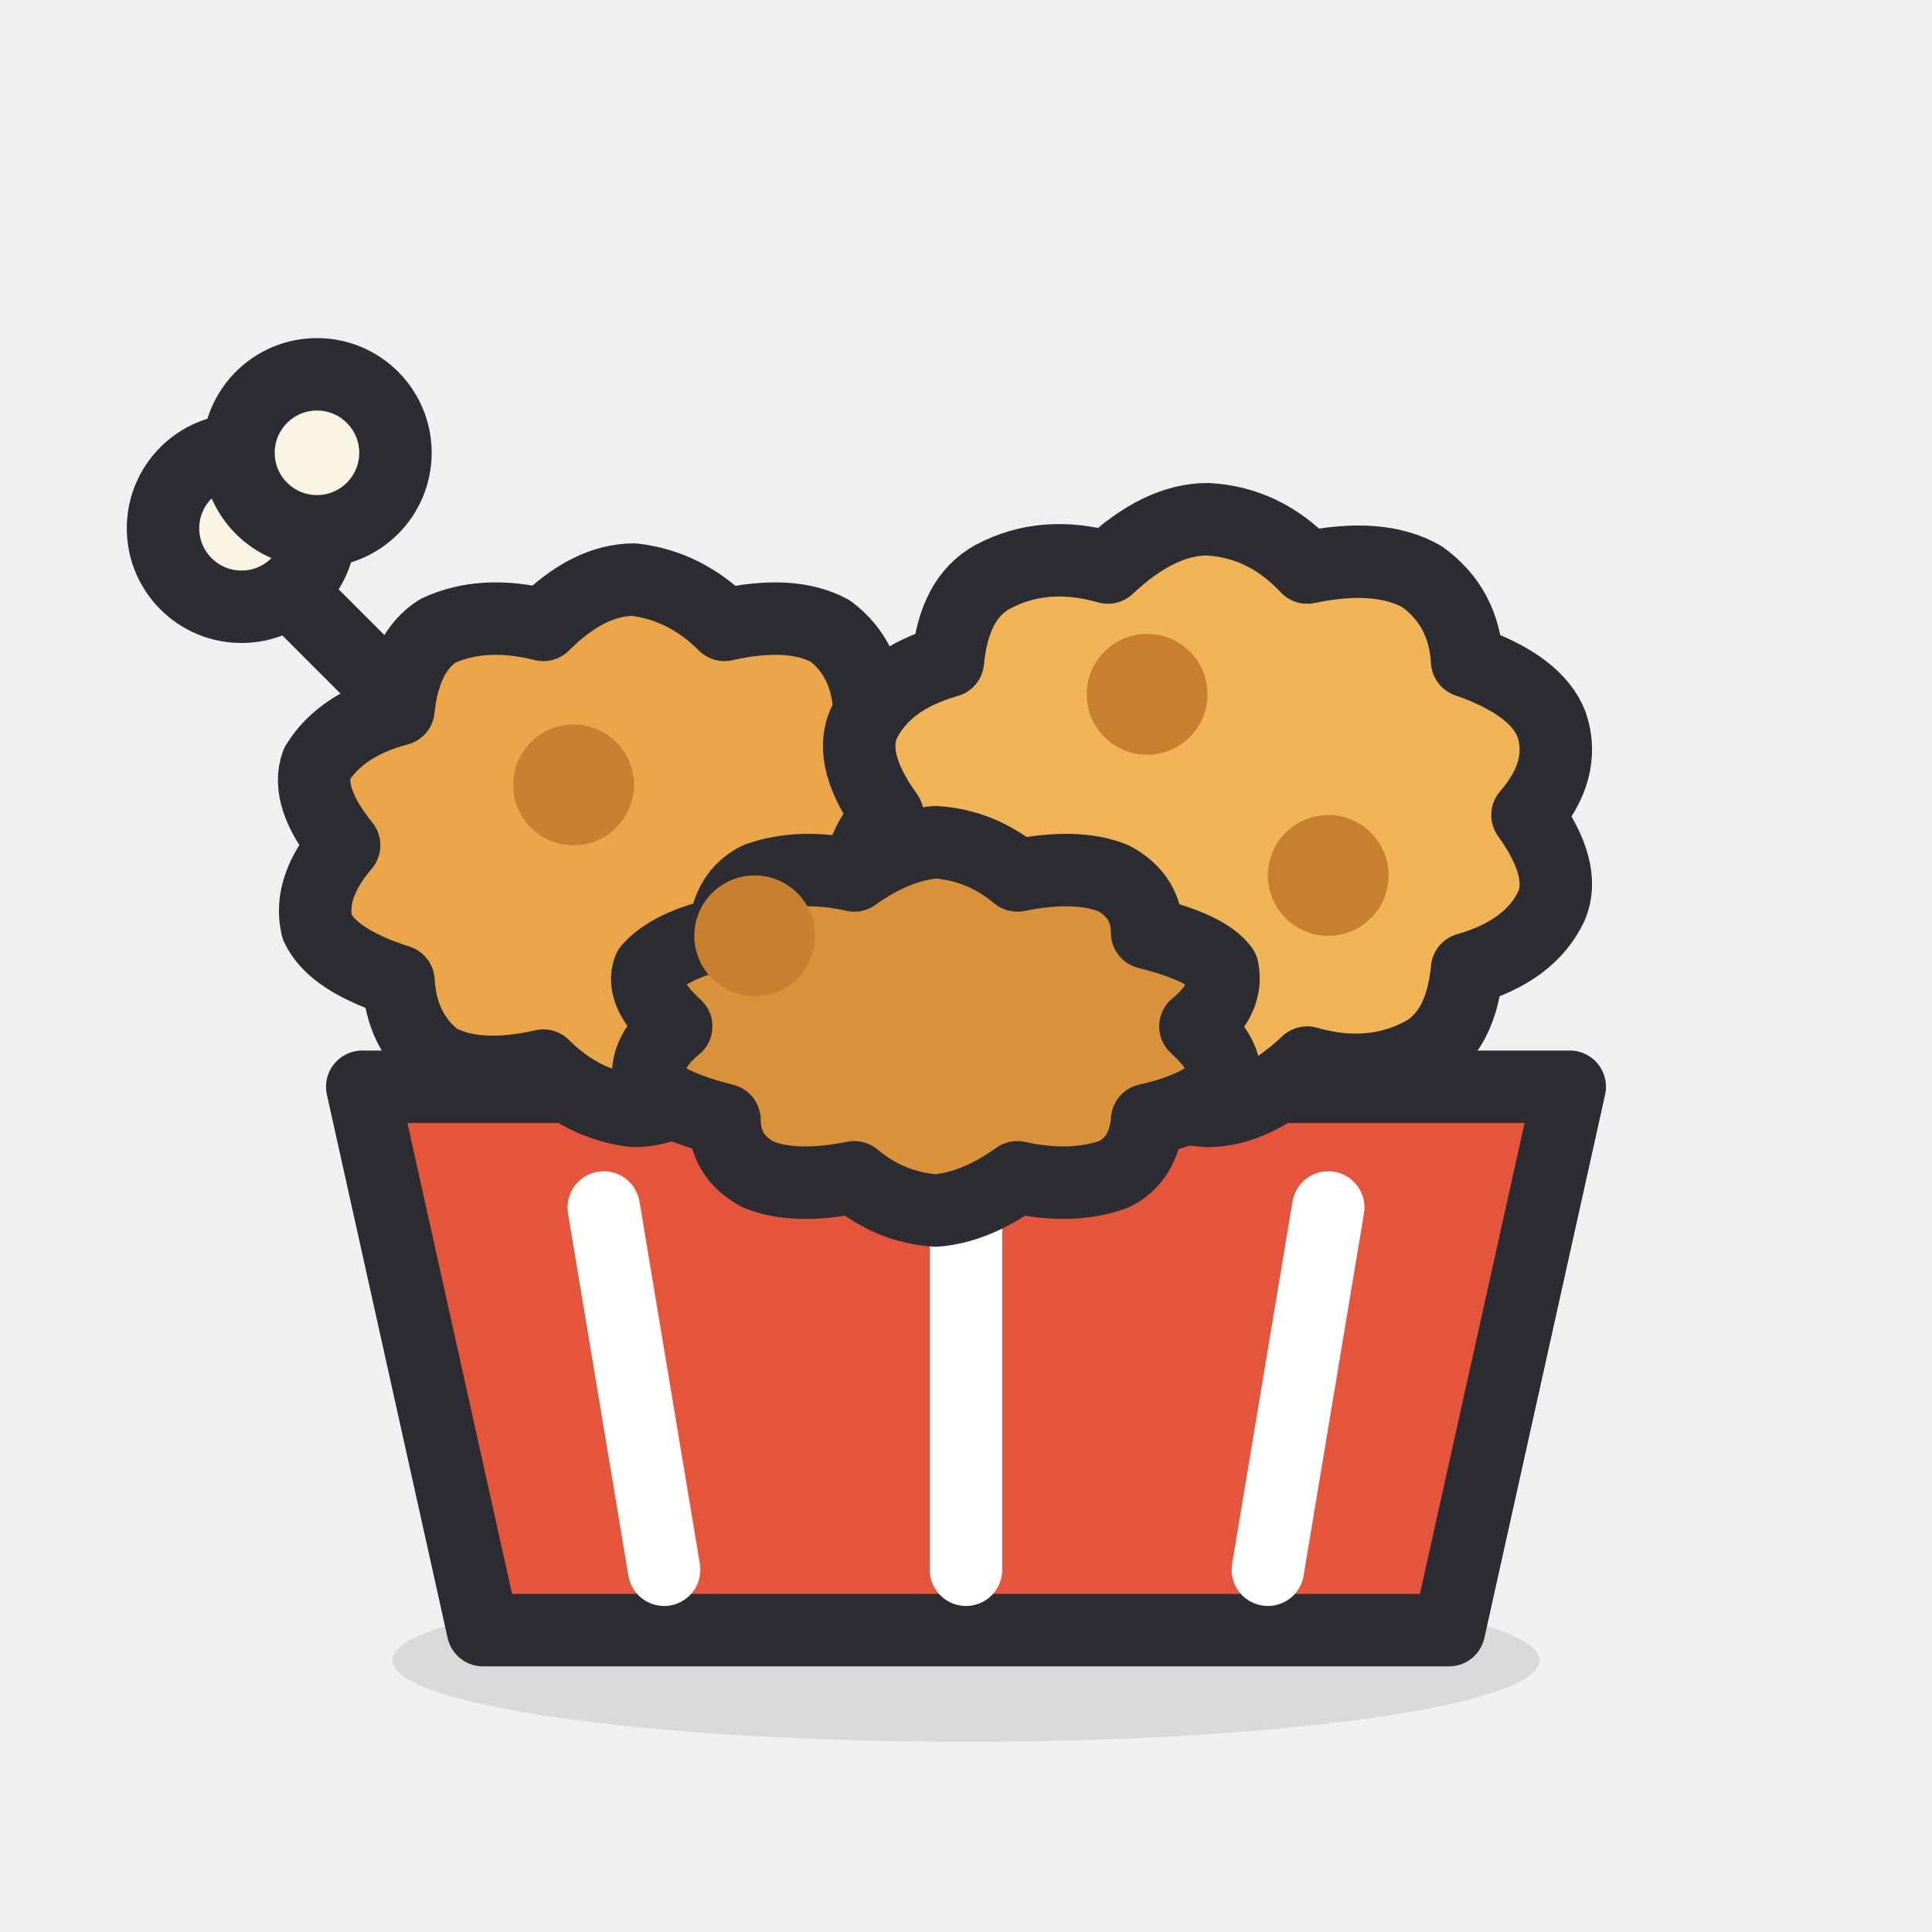
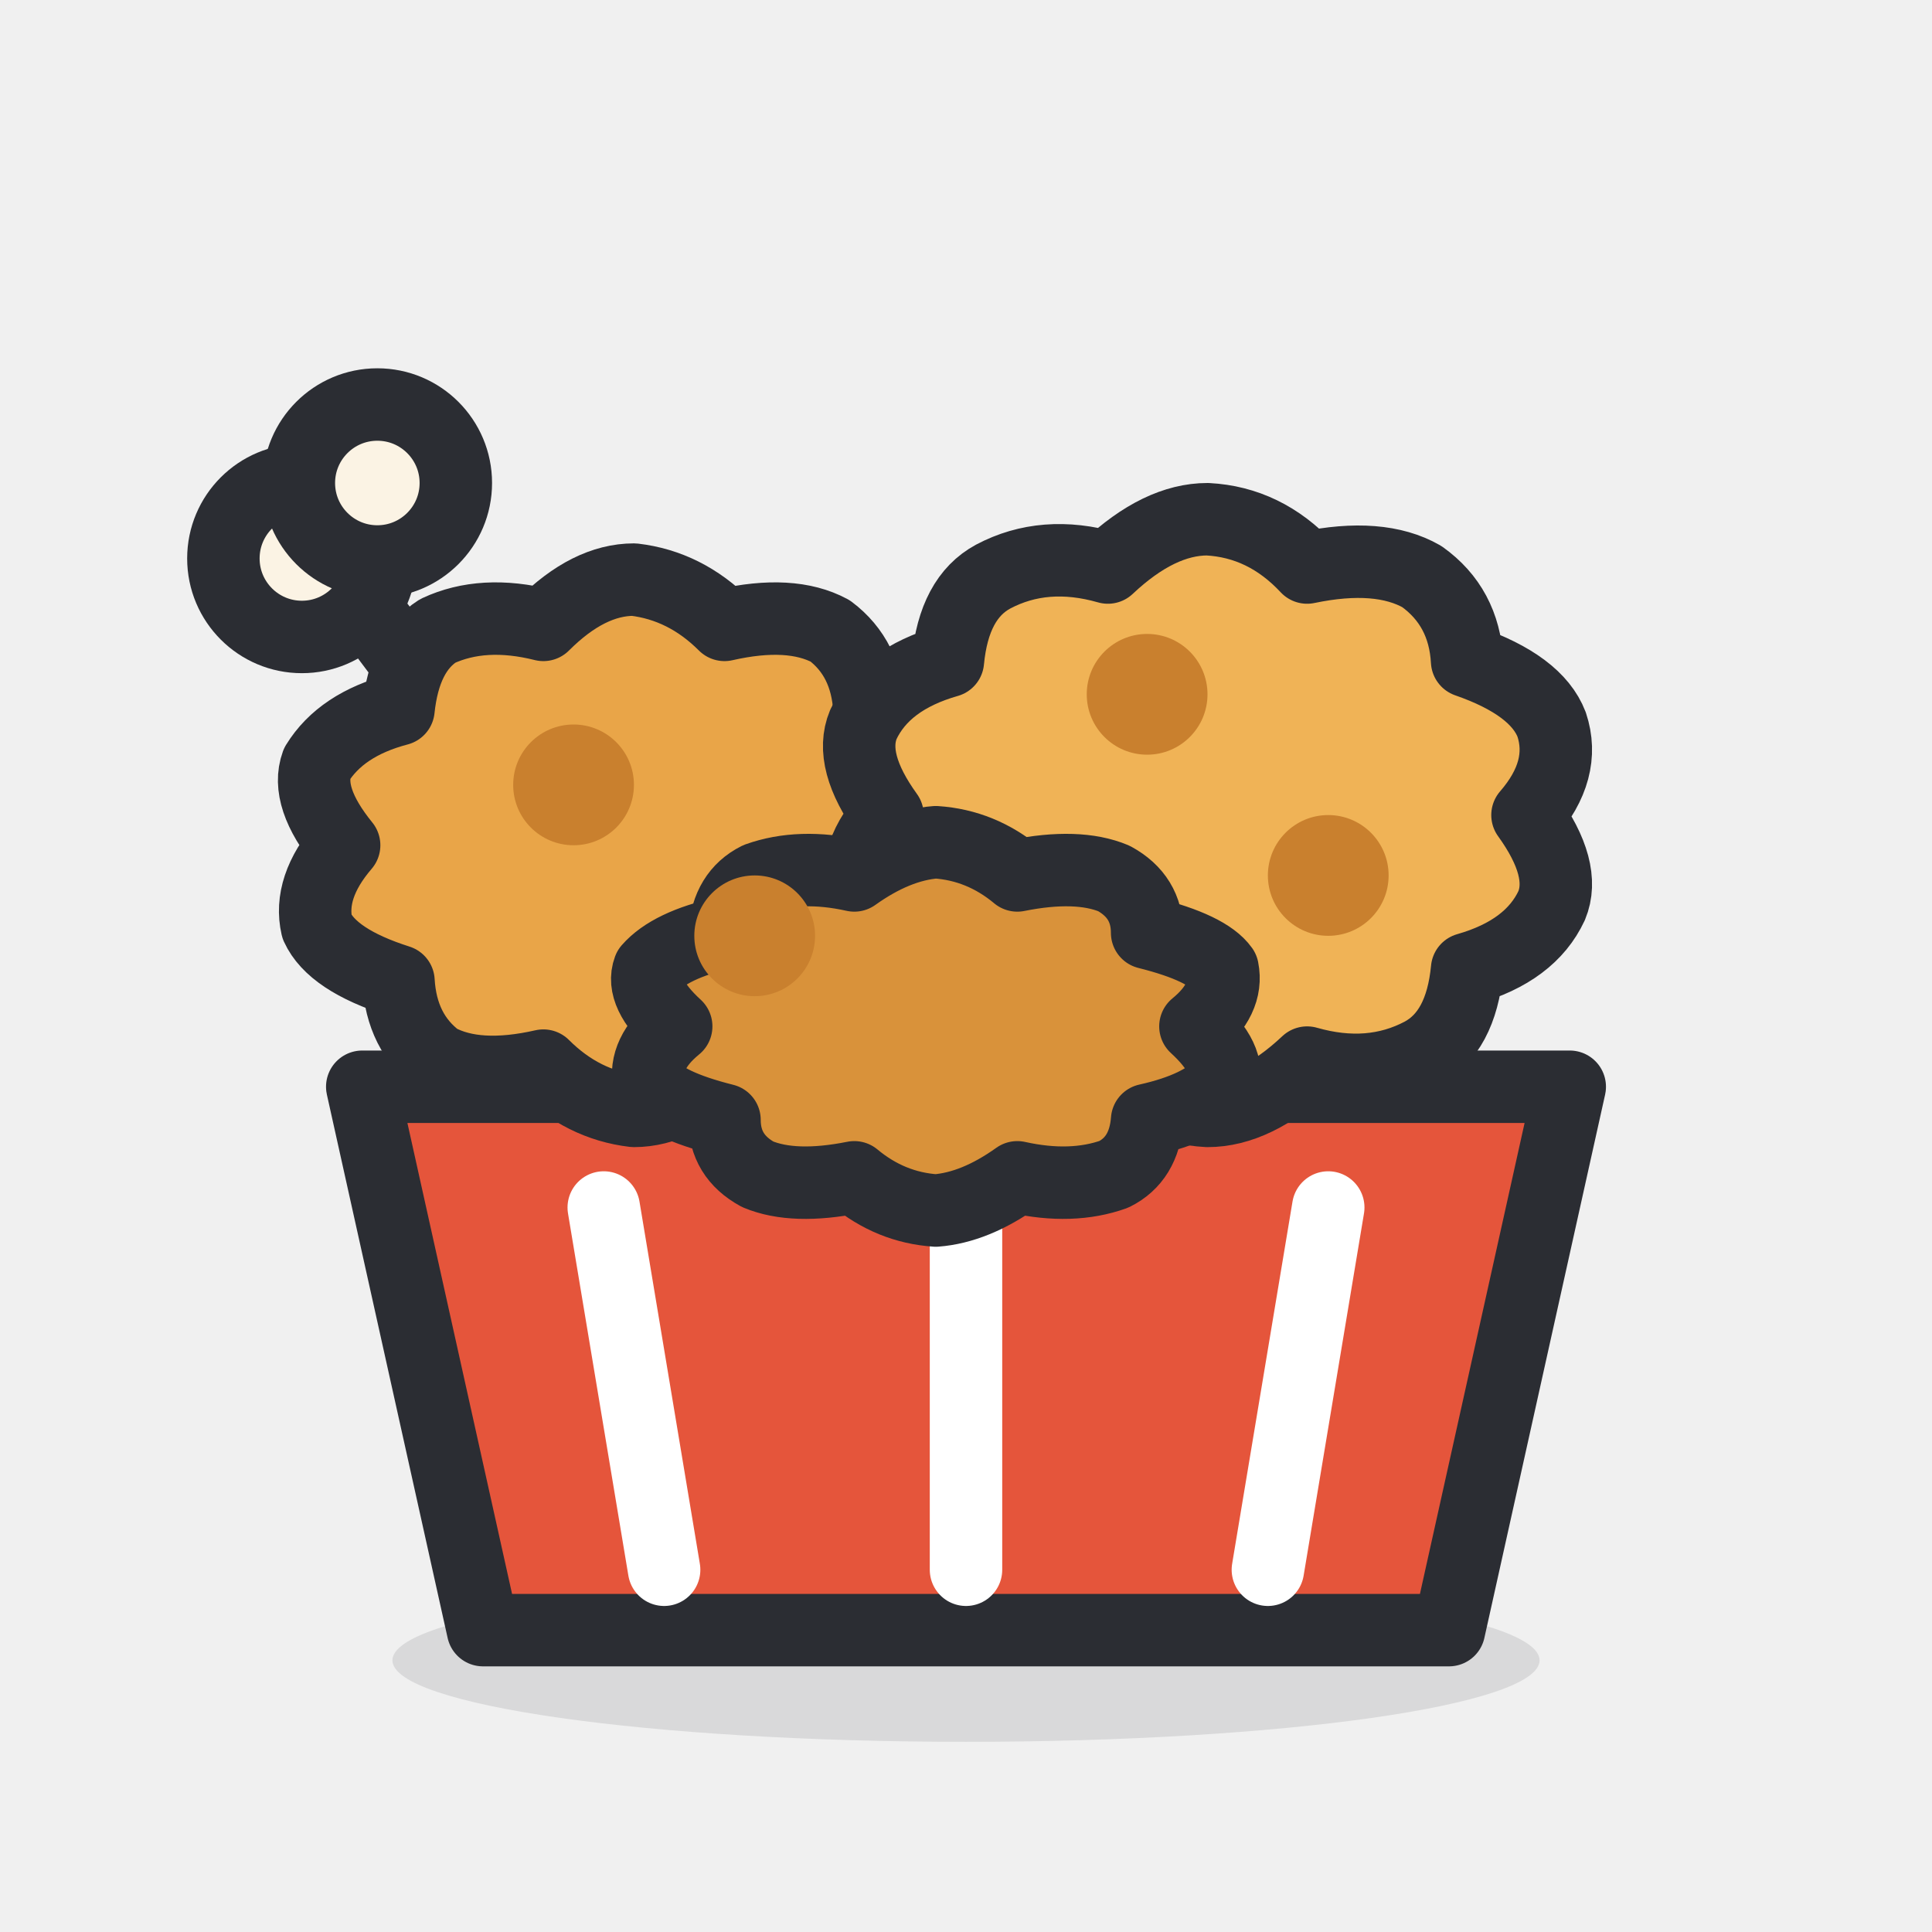
<svg xmlns="http://www.w3.org/2000/svg" viewBox="0 0 64 64">
  <ellipse cx="32" cy="55" rx="19" ry="2.7" fill="#2b2d33" opacity=".12" />
  <g fill="#e5553b" stroke="#2b2d33" stroke-width="2.4" stroke-linejoin="round" stroke-linecap="round">
    <path d="M12 36h40l-4 18H16z" />
  </g>
  <g fill="none" stroke="#ffffff" stroke-width="2.4" stroke-linecap="round" stroke-linejoin="round">
    <path d="M20 40l2 12M32 40v12M44 40l-2 12" />
  </g>
  <g fill="#fbf3e4" stroke="#2b2d33" stroke-width="2.4" stroke-linejoin="round" stroke-linecap="round">
-     <path d="M14 24l-5-5" />
-     <circle cx="8" cy="17.5" r="2.6" />
-     <circle cx="10.5" cy="15" r="2.6" />
+     <path d="M15 24l-3-4" />
+     <circle cx="10" cy="18.5" r="2.6" />
+     <circle cx="12.5" cy="16" r="2.6" />
  </g>
  <g fill="#e9a548" stroke="#2b2d33" stroke-width="2.4" stroke-linejoin="round" stroke-linecap="round">
    <path d="M30.6 28.0 Q31.9 29.6 31.5 30.7 Q30.7 32.0 28.8 32.5 Q28.6 34.4 27.5 35.1 Q26.0 35.8 24.0 35.3 Q22.5 36.8 21.0 36.8 Q19.3 36.6 18.0 35.3 Q15.8 35.8 14.5 35.1 Q13.3 34.2 13.2 32.5 Q11.0 31.8 10.5 30.7 Q10.2 29.4 11.4 28.0 Q10.1 26.4 10.5 25.3 Q11.3 24.0 13.2 23.5 Q13.4 21.6 14.5 20.9 Q16.0 20.2 18.0 20.7 Q19.5 19.2 21.0 19.2 Q22.7 19.4 24.0 20.7 Q26.2 20.2 27.5 20.9 Q28.7 21.8 28.8 23.5 Q31.0 24.2 31.5 25.3 Q31.8 26.6 30.6 28.0z" />
  </g>
  <g fill="#f0b356" stroke="#2b2d33" stroke-width="2.4" stroke-linejoin="round" stroke-linecap="round">
    <path d="M50.6 27.0 Q51.9 28.8 51.4 30.0 Q50.7 31.5 48.6 32.1 Q48.4 34.2 47.1 34.9 Q45.4 35.8 43.3 35.2 Q41.6 36.8 40.0 36.8 Q38.1 36.7 36.7 35.2 Q34.3 35.7 32.9 34.9 Q31.5 33.9 31.4 32.1 Q29.1 31.3 28.6 30.0 Q28.1 28.5 29.4 27.0 Q28.1 25.2 28.6 24.0 Q29.3 22.5 31.4 21.9 Q31.6 19.8 32.9 19.1 Q34.6 18.2 36.7 18.8 Q38.4 17.2 40.0 17.2 Q41.9 17.3 43.3 18.8 Q45.7 18.3 47.1 19.1 Q48.5 20.1 48.6 21.9 Q50.9 22.7 51.4 24.0 Q51.9 25.5 50.6 27.0z" />
  </g>
  <g fill="#d9923a" stroke="#2b2d33" stroke-width="2.4" stroke-linejoin="round" stroke-linecap="round">
    <path d="M39.6 34.0 Q40.8 35.1 40.5 35.9 Q39.8 36.7 38.0 37.1 Q37.9 38.4 36.9 38.9 Q35.5 39.4 33.7 39.0 Q32.3 40.0 31.0 40.1 Q29.5 40.0 28.3 39.0 Q26.3 39.4 25.1 38.9 Q24.0 38.3 24.0 37.1 Q22.0 36.6 21.5 35.9 Q21.3 34.9 22.4 34.0 Q21.2 32.9 21.5 32.1 Q22.2 31.3 24.0 30.9 Q24.1 29.6 25.1 29.1 Q26.5 28.6 28.3 29.0 Q29.7 28.0 31.0 27.9 Q32.5 28.0 33.7 29.0 Q35.7 28.6 36.9 29.1 Q38.0 29.7 38.0 30.9 Q40.0 31.4 40.5 32.1 Q40.7 33.1 39.6 34.0z" />
  </g>
  <g fill="#c9802e">
    <circle cx="38" cy="23" r="2" />
    <circle cx="44" cy="29" r="2" />
    <circle cx="19" cy="26" r="2" />
    <circle cx="25" cy="31" r="2" />
  </g>
</svg>
